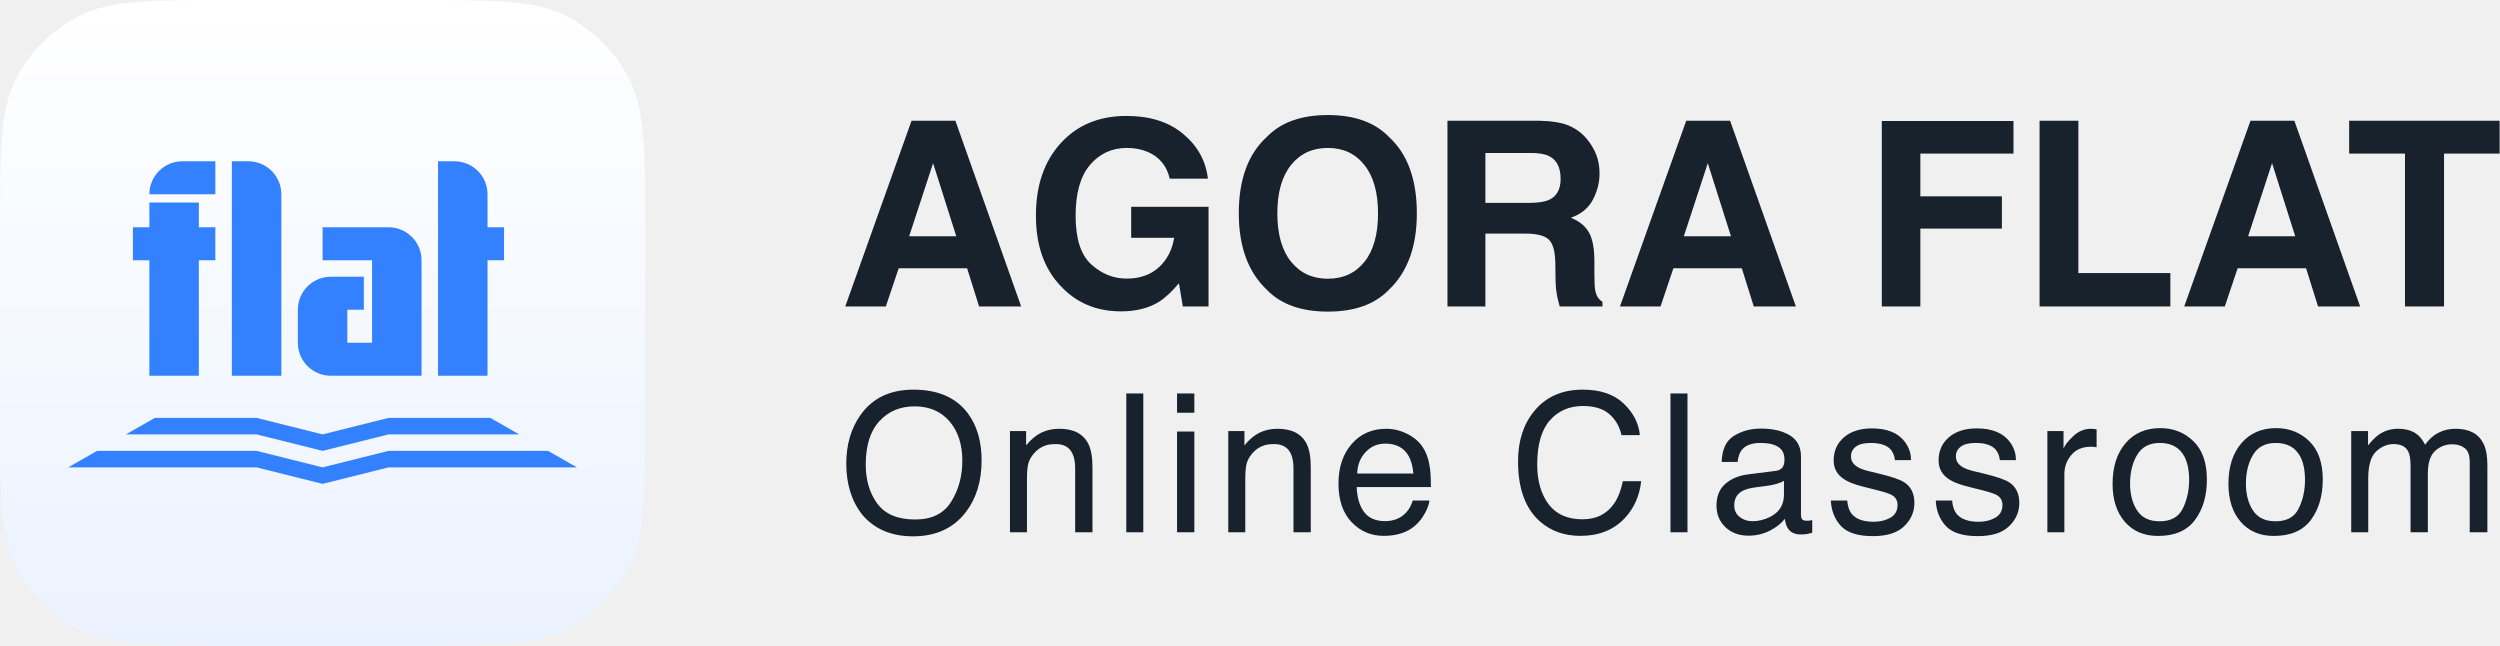
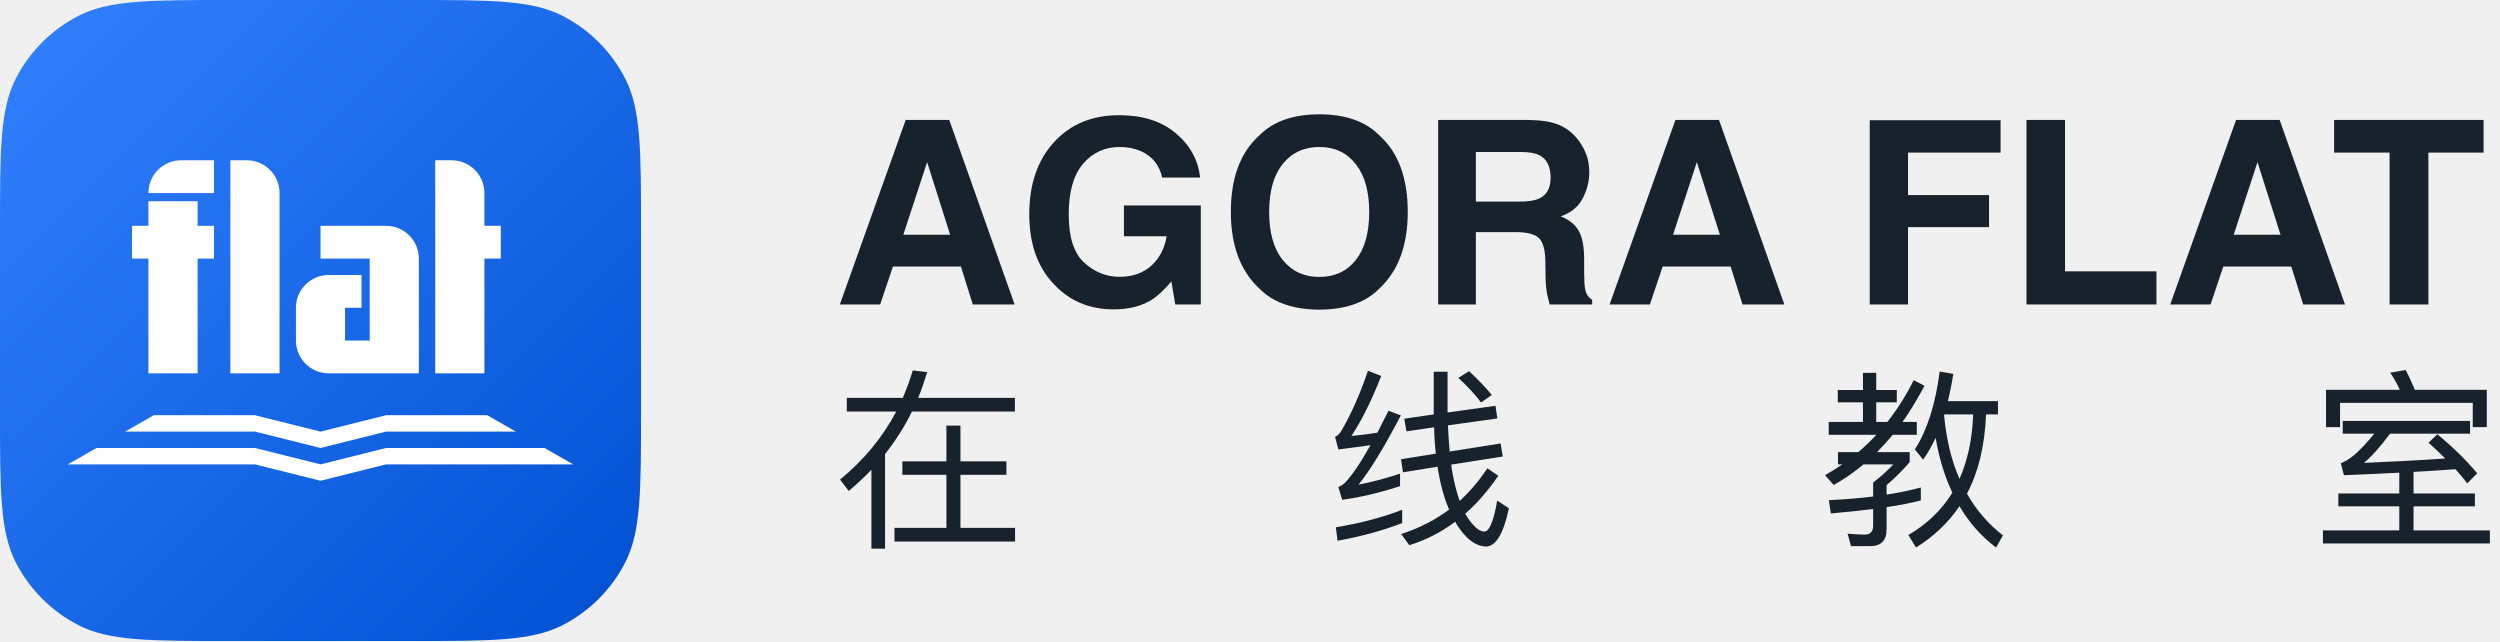
- <svg xmlns="http://www.w3.org/2000/svg" width="155" height="40" viewBox="0 0 155 40" fill="none">
-   <path fill-rule="evenodd" clip-rule="evenodd" d="M55.719 16.633H59.961L60.703 19H63.312L59.234 7.484H56.516L52.406 19H54.922L55.719 16.633ZM57.852 10.117L59.289 14.648H56.367L57.852 10.117ZM69.5 19.305C70.427 19.305 71.208 19.109 71.844 18.719C72.213 18.495 72.63 18.109 73.094 17.562L73.336 19H74.93V12.82H70.133V14.742H72.797C72.677 15.497 72.359 16.109 71.844 16.578C71.328 17.042 70.667 17.273 69.859 17.273C69.037 17.273 68.302 16.979 67.656 16.391C67.01 15.802 66.688 14.8 66.688 13.383C66.688 11.977 66.984 10.925 67.578 10.227C68.177 9.523 68.94 9.172 69.867 9.172C70.352 9.172 70.792 9.258 71.188 9.43C71.896 9.742 72.341 10.292 72.523 11.078H74.891C74.76 9.969 74.25 9.044 73.359 8.305C72.474 7.56 71.299 7.188 69.836 7.188C68.148 7.188 66.792 7.75 65.766 8.875C64.74 10 64.227 11.495 64.227 13.359C64.227 15.203 64.734 16.656 65.75 17.719C66.724 18.776 67.974 19.305 69.5 19.305ZM78.555 17.977C79.424 18.872 80.682 19.32 82.328 19.32C83.974 19.32 85.232 18.872 86.102 17.977C87.263 16.878 87.844 15.294 87.844 13.227C87.844 11.117 87.263 9.534 86.102 8.477C85.232 7.581 83.974 7.133 82.328 7.133C80.682 7.133 79.424 7.581 78.555 8.477C77.388 9.534 76.805 11.117 76.805 13.227C76.805 15.294 77.388 16.878 78.555 17.977ZM85.438 13.227C85.438 14.523 85.159 15.523 84.602 16.227C84.039 16.93 83.281 17.281 82.328 17.281C81.375 17.281 80.615 16.93 80.047 16.227C79.479 15.523 79.195 14.523 79.195 13.227C79.195 11.93 79.479 10.93 80.047 10.227C80.615 9.523 81.375 9.172 82.328 9.172C83.281 9.172 84.037 9.526 84.594 10.234C85.156 10.938 85.438 11.935 85.438 13.227ZM92.094 14.484H94.578C95.287 14.484 95.768 14.607 96.023 14.852C96.284 15.096 96.419 15.586 96.43 16.32L96.445 17.391C96.451 17.729 96.484 18.06 96.547 18.383C96.578 18.539 96.63 18.745 96.703 19H99.352V18.711C99.122 18.57 98.977 18.352 98.914 18.055C98.872 17.867 98.852 17.51 98.852 16.984V16.211C98.852 15.404 98.74 14.805 98.516 14.414C98.297 14.018 97.922 13.713 97.391 13.5C98.026 13.281 98.482 12.909 98.758 12.383C99.034 11.852 99.172 11.312 99.172 10.766C99.172 10.312 99.099 9.909 98.953 9.555C98.807 9.201 98.609 8.878 98.359 8.586C98.057 8.232 97.688 7.964 97.25 7.781C96.818 7.599 96.198 7.5 95.391 7.484H89.742V19H92.094V14.484ZM96.758 11.094C96.758 11.74 96.518 12.172 96.039 12.391C95.768 12.516 95.362 12.578 94.82 12.578H92.094V9.484H94.891C95.412 9.484 95.802 9.552 96.062 9.688C96.526 9.927 96.758 10.396 96.758 11.094ZM103.75 16.633H107.992L108.734 19H111.344L107.266 7.484H104.547L100.438 19H102.953L103.75 16.633ZM105.883 10.117L107.32 14.648H104.398L105.883 10.117ZM119.062 9.523H124.836V7.5H116.672V19H119.062V14.172H124.117V12.172H119.062V9.523ZM128.859 7.484H126.453V19H134.562V16.93H128.859V7.484ZM138.734 16.633H142.977L143.719 19H146.328L142.25 7.484H139.531L135.422 19H137.938L138.734 16.633ZM140.867 10.117L142.305 14.648H139.383L140.867 10.117ZM154.977 9.523V7.484H145.648V9.523H149.109V19H151.531V9.523H154.977ZM60.004 25.623C59.273 24.646 58.148 24.158 56.629 24.158C55.176 24.158 54.078 24.689 53.336 25.752C52.758 26.58 52.469 27.576 52.469 28.74C52.469 30.029 52.807 31.096 53.482 31.939C54.24 32.815 55.281 33.252 56.605 33.252C58.023 33.252 59.115 32.752 59.881 31.752C60.533 30.9 60.859 29.832 60.859 28.547C60.859 27.359 60.574 26.385 60.004 25.623ZM58.973 31.107C58.516 31.842 57.773 32.209 56.746 32.209C55.664 32.209 54.881 31.883 54.397 31.23C53.916 30.574 53.676 29.77 53.676 28.816C53.676 27.625 53.957 26.725 54.52 26.115C55.082 25.502 55.809 25.195 56.699 25.195C57.617 25.195 58.34 25.504 58.867 26.121C59.398 26.738 59.664 27.553 59.664 28.564C59.664 29.521 59.434 30.369 58.973 31.107ZM63.619 26.725H62.617V33H63.672V29.713C63.672 29.303 63.697 28.988 63.748 28.77C63.803 28.547 63.918 28.332 64.094 28.125C64.313 27.867 64.567 27.695 64.856 27.609C65.016 27.559 65.221 27.533 65.471 27.533C65.963 27.533 66.303 27.729 66.49 28.119C66.604 28.354 66.66 28.662 66.66 29.045V33H67.733V28.975C67.733 28.342 67.647 27.855 67.475 27.516C67.162 26.895 66.561 26.584 65.67 26.584C65.264 26.584 64.895 26.664 64.563 26.824C64.231 26.984 63.916 27.248 63.619 27.615V26.725ZM70.885 24.393H69.83V33H70.885V24.393ZM74.049 26.754H72.977V33H74.049V26.754ZM74.049 24.393H72.977V25.588H74.049V24.393ZM77.155 26.725H76.153V33H77.207V29.713C77.207 29.303 77.233 28.988 77.284 28.77C77.338 28.547 77.454 28.332 77.629 28.125C77.848 27.867 78.102 27.695 78.391 27.609C78.551 27.559 78.756 27.533 79.006 27.533C79.498 27.533 79.838 27.729 80.026 28.119C80.139 28.354 80.196 28.662 80.196 29.045V33H81.268V28.975C81.268 28.342 81.182 27.855 81.01 27.516C80.698 26.895 80.096 26.584 79.206 26.584C78.799 26.584 78.43 26.664 78.098 26.824C77.766 26.984 77.451 27.248 77.155 27.615V26.725ZM87.245 26.9C86.827 26.689 86.395 26.584 85.95 26.584C85.067 26.584 84.352 26.898 83.805 27.527C83.258 28.156 82.985 28.975 82.985 29.982C82.985 31.006 83.256 31.803 83.799 32.373C84.342 32.94 85.004 33.223 85.786 33.223C86.106 33.223 86.393 33.191 86.647 33.129C87.12 33.02 87.516 32.809 87.836 32.496C88.028 32.316 88.2 32.086 88.352 31.805C88.508 31.52 88.6 31.262 88.627 31.031H87.59C87.512 31.309 87.379 31.553 87.192 31.764C86.864 32.127 86.424 32.309 85.874 32.309C85.284 32.309 84.848 32.117 84.567 31.734C84.286 31.348 84.135 30.836 84.116 30.199H88.715C88.715 29.566 88.684 29.105 88.622 28.816C88.551 28.395 88.411 28.025 88.2 27.709C87.981 27.377 87.663 27.107 87.245 26.9ZM87.332 28.266C87.489 28.539 87.588 28.904 87.631 29.361H84.145C84.165 28.822 84.338 28.379 84.666 28.031C84.995 27.68 85.401 27.504 85.885 27.504C86.561 27.504 87.043 27.758 87.332 28.266ZM100.669 25.02C100.067 24.445 99.221 24.158 98.132 24.158C96.854 24.158 95.852 24.6 95.126 25.482C94.454 26.295 94.118 27.336 94.118 28.605C94.118 30.277 94.565 31.514 95.46 32.315C96.139 32.92 96.979 33.223 97.979 33.223C99.139 33.223 100.061 32.853 100.745 32.115C101.315 31.502 101.651 30.742 101.753 29.836H100.616C100.499 30.402 100.321 30.859 100.083 31.207C99.633 31.867 98.979 32.197 98.12 32.197C97.186 32.197 96.483 31.885 96.01 31.26C95.542 30.631 95.307 29.812 95.307 28.805C95.307 27.574 95.567 26.662 96.087 26.068C96.61 25.471 97.296 25.172 98.143 25.172C98.838 25.172 99.378 25.334 99.76 25.658C100.147 25.982 100.405 26.422 100.534 26.977H101.671C101.604 26.246 101.27 25.594 100.669 25.02ZM104.624 24.393H103.569V33H104.624V24.393ZM107.858 32.051C107.636 31.875 107.524 31.635 107.524 31.33C107.524 30.928 107.686 30.635 108.011 30.451C108.202 30.342 108.489 30.262 108.872 30.211L109.511 30.129C109.706 30.105 109.905 30.066 110.108 30.012C110.311 29.957 110.477 29.889 110.606 29.807V30.656C110.606 31.305 110.313 31.771 109.727 32.057C109.38 32.228 109.02 32.315 108.649 32.315C108.345 32.315 108.081 32.227 107.858 32.051ZM110.565 28.893C110.483 29.064 110.321 29.166 110.079 29.197L108.397 29.408C107.807 29.482 107.331 29.68 106.968 30C106.604 30.32 106.423 30.771 106.423 31.354C106.423 31.885 106.606 32.328 106.973 32.684C107.345 33.035 107.821 33.211 108.403 33.211C108.888 33.211 109.331 33.107 109.733 32.9C110.136 32.693 110.444 32.449 110.659 32.168C110.694 32.418 110.755 32.611 110.841 32.748C111.005 33.006 111.268 33.135 111.632 33.135C111.78 33.135 111.897 33.129 111.983 33.117C112.069 33.105 112.194 33.076 112.358 33.029V32.25C112.292 32.262 112.229 32.272 112.171 32.279C112.112 32.283 112.059 32.285 112.013 32.285C111.868 32.285 111.772 32.252 111.725 32.185C111.682 32.119 111.661 32.031 111.661 31.922V28.307C111.661 27.713 111.432 27.275 110.975 26.994C110.515 26.713 109.915 26.572 109.177 26.572C108.54 26.572 107.979 26.725 107.495 27.029C107.015 27.33 106.765 27.867 106.745 28.641H107.729C107.768 28.316 107.852 28.072 107.981 27.908C108.212 27.611 108.602 27.463 109.153 27.463C109.63 27.463 109.995 27.545 110.249 27.709C110.507 27.869 110.636 28.129 110.636 28.488C110.636 28.664 110.612 28.799 110.565 28.893ZM114.79 31.84C114.645 31.652 114.558 31.383 114.526 31.031H113.513C113.54 31.656 113.747 32.182 114.134 32.607C114.524 33.029 115.186 33.24 116.12 33.24C116.987 33.24 117.632 33.037 118.054 32.631C118.479 32.225 118.692 31.742 118.692 31.184C118.692 30.605 118.487 30.182 118.077 29.912C117.819 29.74 117.311 29.562 116.554 29.379L115.856 29.209C115.552 29.135 115.321 29.049 115.165 28.951C114.895 28.787 114.761 28.568 114.761 28.295C114.761 28.045 114.862 27.844 115.065 27.691C115.272 27.539 115.575 27.463 115.974 27.463C116.571 27.463 116.991 27.602 117.233 27.879C117.382 28.074 117.466 28.291 117.485 28.529H118.481C118.489 28.123 118.362 27.744 118.101 27.393C117.683 26.838 117.001 26.561 116.056 26.561C115.333 26.561 114.757 26.744 114.327 27.111C113.901 27.479 113.688 27.959 113.688 28.553C113.688 29.057 113.915 29.451 114.368 29.736C114.622 29.9 115.017 30.049 115.552 30.182L116.39 30.393C116.839 30.506 117.14 30.605 117.292 30.691C117.53 30.832 117.649 31.037 117.649 31.307C117.649 31.662 117.501 31.926 117.204 32.098C116.907 32.266 116.563 32.35 116.173 32.35C115.517 32.35 115.056 32.18 114.79 31.84ZM121.294 31.84C121.149 31.652 121.062 31.383 121.03 31.031H120.017C120.044 31.656 120.251 32.182 120.638 32.607C121.028 33.029 121.69 33.24 122.624 33.24C123.491 33.24 124.136 33.037 124.558 32.631C124.983 32.225 125.196 31.742 125.196 31.184C125.196 30.605 124.991 30.182 124.581 29.912C124.323 29.74 123.815 29.562 123.058 29.379L122.36 29.209C122.056 29.135 121.825 29.049 121.669 28.951C121.399 28.787 121.265 28.568 121.265 28.295C121.265 28.045 121.366 27.844 121.569 27.691C121.776 27.539 122.079 27.463 122.478 27.463C123.075 27.463 123.495 27.602 123.737 27.879C123.886 28.074 123.97 28.291 123.989 28.529H124.985C124.993 28.123 124.866 27.744 124.605 27.393C124.187 26.838 123.505 26.561 122.56 26.561C121.837 26.561 121.261 26.744 120.831 27.111C120.405 27.479 120.192 27.959 120.192 28.553C120.192 29.057 120.419 29.451 120.872 29.736C121.126 29.9 121.521 30.049 122.056 30.182L122.894 30.393C123.343 30.506 123.644 30.605 123.796 30.691C124.034 30.832 124.153 31.037 124.153 31.307C124.153 31.662 124.005 31.926 123.708 32.098C123.411 32.266 123.067 32.35 122.677 32.35C122.021 32.35 121.56 32.18 121.294 31.84ZM127.939 26.725H126.937V33H127.991V29.391C127.991 28.945 128.134 28.553 128.419 28.213C128.704 27.869 129.112 27.697 129.644 27.697C129.706 27.697 129.763 27.699 129.814 27.703C129.868 27.707 129.927 27.715 129.989 27.727V26.613C129.876 26.602 129.796 26.594 129.749 26.59C129.702 26.586 129.669 26.584 129.65 26.584C129.232 26.584 128.862 26.736 128.542 27.041C128.222 27.342 128.021 27.598 127.939 27.809V26.725ZM135.333 31.529C135.075 32.057 134.597 32.32 133.898 32.32C133.261 32.32 132.796 32.098 132.503 31.652C132.21 31.207 132.064 30.65 132.064 29.982C132.064 29.287 132.21 28.693 132.503 28.201C132.796 27.709 133.265 27.463 133.909 27.463C134.636 27.463 135.148 27.752 135.445 28.33C135.632 28.697 135.726 29.174 135.726 29.76C135.726 30.408 135.595 30.998 135.333 31.529ZM135.99 27.352C135.431 26.812 134.747 26.543 133.939 26.543C133.036 26.543 132.318 26.855 131.782 27.48C131.247 28.105 130.98 28.945 130.98 30C130.98 30.984 131.234 31.77 131.741 32.355C132.249 32.938 132.935 33.228 133.798 33.228C134.833 33.228 135.597 32.898 136.089 32.238C136.581 31.578 136.827 30.742 136.827 29.73C136.827 28.684 136.548 27.891 135.99 27.352ZM142.517 31.529C142.259 32.057 141.781 32.32 141.081 32.32C140.445 32.32 139.98 32.098 139.687 31.652C139.394 31.207 139.247 30.65 139.247 29.982C139.247 29.287 139.394 28.693 139.687 28.201C139.98 27.709 140.449 27.463 141.093 27.463C141.82 27.463 142.331 27.752 142.628 28.33C142.816 28.697 142.91 29.174 142.91 29.76C142.91 30.408 142.779 30.998 142.517 31.529ZM143.173 27.352C142.615 26.812 141.931 26.543 141.122 26.543C140.22 26.543 139.501 26.855 138.966 27.48C138.431 28.105 138.163 28.945 138.163 30C138.163 30.984 138.417 31.77 138.925 32.355C139.433 32.938 140.118 33.228 140.982 33.228C142.017 33.228 142.781 32.898 143.273 32.238C143.765 31.578 144.011 30.742 144.011 29.73C144.011 28.684 143.732 27.891 143.173 27.352ZM146.818 26.725H145.775V33H146.83V29.672C146.83 28.863 146.992 28.305 147.316 27.996C147.644 27.688 148.007 27.533 148.406 27.533C148.843 27.533 149.142 27.68 149.302 27.973C149.404 28.168 149.455 28.479 149.455 28.904V33H150.527V29.35C150.527 28.701 150.675 28.238 150.972 27.961C151.273 27.684 151.63 27.545 152.044 27.545C152.345 27.545 152.599 27.623 152.806 27.779C153.017 27.936 153.122 28.223 153.122 28.641V33H154.218V28.822C154.218 28.268 154.136 27.826 153.972 27.498C153.667 26.889 153.093 26.584 152.249 26.584C151.855 26.584 151.499 26.666 151.183 26.83C150.867 26.99 150.591 27.238 150.357 27.574C150.216 27.301 150.06 27.094 149.888 26.953C149.583 26.707 149.181 26.584 148.681 26.584C148.24 26.584 147.845 26.703 147.497 26.941C147.294 27.082 147.068 27.307 146.818 27.615V26.725Z" fill="#18222D" />
-   <path d="M0 14.4C0 9.36 0 6.839 0.981 4.914C1.844 3.221 3.221 1.844 4.914 0.981C6.839 0 9.36 0 14.4 0H25.6C30.64 0 33.161 0 35.086 0.981C36.779 1.844 38.156 3.221 39.019 4.914C40 6.839 40 9.36 40 14.4V25.6C40 30.64 40 33.161 39.019 35.086C38.156 36.779 36.779 38.156 35.086 39.019C33.161 40 30.64 40 25.6 40H14.4C9.36 40 6.839 40 4.914 39.019C3.221 38.156 1.844 36.779 0.981 35.086C0 33.161 0 30.64 0 25.6V14.4Z" fill="url(#paint0_linear_1333_3223)" />
-   <path fill-rule="evenodd" clip-rule="evenodd" d="M9.261 12.046C9.261 10.916 10.177 10 11.307 10H13.352V12.046H9.261ZM9.261 12.557H12.329V14.091H13.352V16.136H12.329V23.296H9.261V16.136H8.239V14.091H9.261V12.557ZM14.375 10H15.398C16.527 10 17.443 10.916 17.443 12.046V23.296H14.375V10ZM23.068 14.091H20V16.136H23.068V21.25H21.534V19.204H22.557V17.159H20.511C19.382 17.159 18.466 18.075 18.466 19.204V21.25C18.466 22.38 19.382 23.296 20.511 23.296H23.068H26.136V16.136C26.136 15.007 25.221 14.091 24.091 14.091H23.068ZM30.227 23.296H27.159V16.136V14.091V10H28.182C29.311 10 30.227 10.916 30.227 12.046V14.091H31.25V16.136H30.227V23.296ZM9.598 25.909H11.818H15.909L20 26.932L24.091 25.909H28.182H30.402L32.191 26.932H28.182H24.091L20 27.954L15.909 26.932H11.818H7.809L9.598 25.909ZM11.818 27.954H6.021L4.232 28.977H11.818H15.909L20 30L24.091 28.977H28.182H35.767L33.979 27.954H28.182H24.091L20 28.977L15.909 27.954H11.818Z" fill="#3381FF" />
+ <svg xmlns="http://www.w3.org/2000/svg" width="156" height="40" viewBox="0 0 156 40" fill="none">
+   <path d="M0 14.4C0 9.36 0 6.839 0.981 4.914C1.844 3.221 3.221 1.844 4.914 0.981C6.839 0 9.36 0 14.4 0H25.6C30.64 0 33.161 0 35.086 0.981C36.779 1.844 38.156 3.221 39.019 4.914C40 6.839 40 9.36 40 14.4V25.6C40 30.64 40 33.161 39.019 35.086C38.156 36.779 36.779 38.156 35.086 39.019C33.161 40 30.64 40 25.6 40H14.4C9.36 40 6.839 40 4.914 39.019C3.221 38.156 1.844 36.779 0.981 35.086C0 33.161 0 30.64 0 25.6V14.4Z" fill="url(#paint0_linear_1333_3213)" />
+   <path d="M9.261 12.046C9.261 10.916 10.177 10 11.307 10H13.352V12.046H9.261Z" fill="white" />
+   <path d="M9.261 12.557H12.33V14.091H13.352V16.136H12.33V23.296H9.261V16.136H8.239V14.091H9.261V12.557Z" fill="white" />
+   <path d="M14.375 10H15.398C16.527 10 17.443 10.916 17.443 12.046V23.296H14.375V10Z" fill="white" />
+   <path d="M20 14.091V16.136H23.068V21.25H21.534V19.204H22.557V17.159H20.511C19.382 17.159 18.466 18.075 18.466 19.204V21.25C18.466 22.38 19.382 23.296 20.511 23.296H26.136V16.136C26.136 15.007 25.221 14.091 24.091 14.091H20Z" fill="white" />
+   <path d="M30.227 23.296H27.159V10H28.182C29.311 10 30.227 10.916 30.227 12.046V14.091H31.25V16.136H30.227V23.296Z" fill="white" />
+   <path d="M9.598 25.909H15.909L20 26.932L24.091 25.909H30.402L32.191 26.932H24.091L20 27.954L15.909 26.932H7.809L9.598 25.909Z" fill="white" />
+   <path d="M6.021 27.954L4.233 28.977H15.909L20 30L24.091 28.977H35.767L33.979 27.954H24.091L20 28.977L15.909 27.954H6.021Z" fill="white" />
+   <path fill-rule="evenodd" clip-rule="evenodd" d="M55.719 16.633H59.961L60.703 19H63.312L59.234 7.484H56.516L52.406 19H54.922L55.719 16.633ZM57.852 10.117L59.289 14.648H56.367L57.852 10.117ZM69.5 19.305C70.427 19.305 71.208 19.109 71.844 18.719C72.213 18.495 72.63 18.109 73.094 17.562L73.336 19H74.93V12.82H70.133V14.742H72.797C72.677 15.497 72.359 16.109 71.844 16.578C71.328 17.042 70.667 17.273 69.859 17.273C69.037 17.273 68.302 16.979 67.656 16.391C67.01 15.802 66.688 14.8 66.688 13.383C66.688 11.977 66.984 10.925 67.578 10.227C68.177 9.523 68.94 9.172 69.867 9.172C70.352 9.172 70.792 9.258 71.188 9.43C71.896 9.742 72.341 10.292 72.523 11.078H74.891C74.76 9.969 74.25 9.044 73.359 8.305C72.474 7.56 71.299 7.188 69.836 7.188C68.148 7.188 66.792 7.75 65.766 8.875C64.74 10 64.227 11.495 64.227 13.359C64.227 15.203 64.734 16.656 65.75 17.719C66.724 18.776 67.974 19.305 69.5 19.305ZM78.555 17.977C79.424 18.872 80.682 19.32 82.328 19.32C83.974 19.32 85.232 18.872 86.102 17.977C87.263 16.878 87.844 15.294 87.844 13.227C87.844 11.117 87.263 9.534 86.102 8.477C85.232 7.581 83.974 7.133 82.328 7.133C80.682 7.133 79.424 7.581 78.555 8.477C77.388 9.534 76.805 11.117 76.805 13.227C76.805 15.294 77.388 16.878 78.555 17.977ZM85.438 13.227C85.438 14.523 85.159 15.523 84.602 16.227C84.039 16.93 83.281 17.281 82.328 17.281C81.375 17.281 80.615 16.93 80.047 16.227C79.479 15.523 79.195 14.523 79.195 13.227C79.195 11.93 79.479 10.93 80.047 10.227C80.615 9.523 81.375 9.172 82.328 9.172C83.281 9.172 84.037 9.526 84.594 10.234C85.156 10.938 85.438 11.935 85.438 13.227ZM92.094 14.484H94.578C95.287 14.484 95.768 14.607 96.023 14.852C96.284 15.096 96.419 15.586 96.43 16.32L96.445 17.391C96.451 17.729 96.484 18.06 96.547 18.383C96.578 18.539 96.63 18.745 96.703 19H99.352V18.711C99.122 18.57 98.977 18.352 98.914 18.055C98.872 17.867 98.852 17.51 98.852 16.984V16.211C98.852 15.404 98.74 14.805 98.516 14.414C98.297 14.018 97.922 13.713 97.391 13.5C98.026 13.281 98.482 12.909 98.758 12.383C99.034 11.852 99.172 11.312 99.172 10.766C99.172 10.312 99.099 9.909 98.953 9.555C98.807 9.201 98.609 8.878 98.359 8.586C98.057 8.232 97.688 7.964 97.25 7.781C96.818 7.599 96.198 7.5 95.391 7.484H89.742V19H92.094V14.484ZM96.758 11.094C96.758 11.74 96.518 12.172 96.039 12.391C95.768 12.516 95.362 12.578 94.82 12.578H92.094V9.484H94.891C95.412 9.484 95.802 9.552 96.062 9.688C96.526 9.927 96.758 10.396 96.758 11.094ZM103.75 16.633H107.992L108.734 19H111.344L107.266 7.484H104.547L100.438 19H102.953L103.75 16.633ZM105.883 10.117L107.32 14.648H104.398L105.883 10.117ZM119.062 9.523H124.836V7.5H116.672V19H119.062V14.172H124.117V12.172H119.062V9.523ZM128.859 7.484H126.453V19H134.562V16.93H128.859V7.484ZM138.734 16.633H142.977L143.719 19H146.328L142.25 7.484H139.531L135.422 19H137.938L138.734 16.633ZM140.867 10.117L142.305 14.648H139.383L140.867 10.117ZM154.977 9.523V7.484H145.648V9.523H149.109V19H151.531V9.523H154.977ZM59.056 28.788H56.308V29.628H59.056V32.94H55.816V33.792H63.34V32.94H59.932V29.628H62.8V28.788H59.932V26.556H59.056V28.788ZM52.96 30.636C53.464 30.216 53.932 29.772 54.376 29.316V34.236H55.228V28.332C55.876 27.516 56.44 26.628 56.908 25.68H63.328V24.828H57.292C57.508 24.312 57.688 23.772 57.856 23.22L56.956 23.112C56.788 23.7 56.572 24.276 56.332 24.828H52.84V25.68H55.924C55.084 27.276 53.92 28.692 52.42 29.928L52.96 30.636ZM87.496 32.64V31.812C86.32 32.268 84.94 32.64 83.356 32.904L83.464 33.744C84.976 33.468 86.32 33.096 87.496 32.64ZM86.188 23.46L85.36 23.136C84.88 24.564 84.316 25.836 83.668 26.94C83.56 27.096 83.44 27.204 83.308 27.252L83.512 28.044L83.512 28.044C84.184 27.96 84.856 27.876 85.516 27.78C84.892 28.896 84.352 29.688 83.908 30.144C83.8 30.24 83.668 30.324 83.512 30.396L83.752 31.188C84.904 31.032 86.104 30.744 87.364 30.336V29.556C86.5 29.844 85.636 30.072 84.772 30.24C85.468 29.388 86.356 27.948 87.412 25.92L86.644 25.632C86.521 25.878 86.398 26.118 86.278 26.352C86.164 26.574 86.053 26.79 85.948 27C85.408 27.084 84.868 27.156 84.328 27.204C84.952 26.268 85.576 25.02 86.188 23.46ZM93.436 26.112L93.316 25.32L90.328 25.74V23.196H89.464V25.86L87.628 26.124L87.76 26.916L89.488 26.664C89.5 27.24 89.536 27.792 89.596 28.308L87.424 28.656L87.544 29.472L89.704 29.124C89.752 29.436 89.8 29.736 89.872 30.048C90.016 30.696 90.196 31.272 90.424 31.8C89.536 32.46 88.54 32.964 87.436 33.324L87.94 34.02C88.96 33.708 89.92 33.216 90.808 32.556C90.88 32.712 90.976 32.856 91.084 33C91.6 33.72 92.14 34.08 92.716 34.104C93.34 34.104 93.82 33.3 94.156 31.716L93.424 31.236C93.208 32.52 92.932 33.168 92.62 33.168C92.308 33.168 91.96 32.868 91.564 32.28C91.54 32.244 91.519 32.205 91.498 32.166C91.477 32.127 91.456 32.088 91.432 32.052C92.176 31.404 92.86 30.612 93.496 29.688L92.812 29.22C92.308 29.988 91.732 30.66 91.084 31.26C90.916 30.78 90.772 30.24 90.652 29.616C90.616 29.424 90.58 29.208 90.556 28.992L93.772 28.488L93.64 27.672L90.46 28.176C90.412 27.66 90.376 27.12 90.352 26.544L93.436 26.112ZM93.088 24.648C92.752 24.228 92.284 23.736 91.672 23.16L91 23.58C91.6 24.132 92.08 24.648 92.416 25.116L93.088 24.648ZM120.004 28.68C120.292 28.272 120.544 27.828 120.784 27.324C121 28.596 121.348 29.736 121.828 30.744C121.156 31.824 120.244 32.712 119.08 33.384L119.56 34.164C120.664 33.48 121.576 32.616 122.272 31.584C122.86 32.592 123.616 33.456 124.552 34.164L124.984 33.408C124.072 32.7 123.316 31.836 122.74 30.804C123.46 29.436 123.856 27.78 123.928 25.86H124.672V25.032H121.552C121.672 24.504 121.792 23.94 121.888 23.328L121.036 23.184C120.772 25.224 120.256 26.844 119.488 28.044L120.004 28.68ZM121.336 25.86H123.124C123.076 27.372 122.788 28.716 122.272 29.88C121.768 28.74 121.456 27.42 121.312 25.932C121.312 25.908 121.324 25.884 121.336 25.86ZM116.248 24.336H114.676V25.104H116.248V26.328H114.112V27.132H117.088C116.74 27.504 116.368 27.864 115.96 28.212H114.688V28.98H114.964C114.628 29.208 114.268 29.436 113.884 29.652L114.424 30.264C115.072 29.904 115.684 29.472 116.284 28.98H118.144C117.736 29.412 117.316 29.784 116.884 30.108V30.984C116.044 31.08 115.132 31.164 114.124 31.212L114.244 32.04C115.204 31.956 116.092 31.86 116.884 31.764V32.808C116.884 33.168 116.704 33.36 116.356 33.36C116.092 33.36 115.732 33.336 115.288 33.3L115.504 34.08H116.68C117.376 34.08 117.724 33.732 117.724 33.036V31.644C118.564 31.524 119.272 31.38 119.86 31.224V30.42C119.236 30.588 118.516 30.744 117.724 30.864V30.276C118.276 29.796 118.756 29.316 119.164 28.836V28.212H117.124C117.46 27.876 117.784 27.516 118.108 27.132H119.608V26.328H118.72C119.2 25.644 119.656 24.888 120.088 24.072L119.416 23.724C118.948 24.66 118.396 25.536 117.772 26.328H117.076V25.104H118.36V24.336H117.076V23.268H116.248V24.336ZM154.132 26.268H146.188V27.06H148.156C147.376 28.02 146.74 28.608 146.248 28.824C146.237 28.83 146.225 28.836 146.212 28.843C146.171 28.864 146.123 28.89 146.068 28.908L146.26 29.652C147.436 29.604 148.588 29.556 149.716 29.496V30.792H145.912V31.596H149.716V33.096H144.952V33.912H155.368V33.096H150.604V31.596H154.432V30.792H150.604V29.448C151.492 29.4 152.368 29.34 153.22 29.28C153.484 29.568 153.736 29.868 153.952 30.168L154.576 29.532C153.904 28.728 153.076 27.912 152.092 27.096L151.54 27.624C151.9 27.948 152.248 28.272 152.584 28.608C150.892 28.728 149.2 28.812 147.508 28.884C147.976 28.5 148.516 27.9 149.14 27.06H154.132V26.268ZM150.688 24.324C150.496 23.868 150.304 23.448 150.112 23.088L149.152 23.256C149.368 23.58 149.572 23.94 149.752 24.324H145.144V26.652H146.02V25.14H154.3V26.652H155.176V24.324H150.688Z" fill="#18222D" />
  <defs>
-     <linearGradient id="paint0_linear_1333_3223" x1="20" y1="0" x2="20" y2="40" gradientUnits="userSpaceOnUse">
-       <stop stop-color="white" />
-       <stop offset="1" stop-color="#EBF2FF" />
+     <linearGradient id="paint0_linear_1333_3213" x1="0" y1="0" x2="40" y2="40" gradientUnits="userSpaceOnUse">
+       <stop stop-color="#3381FF" />
+       <stop offset="1" stop-color="#0050D1" />
    </linearGradient>
  </defs>
</svg>
